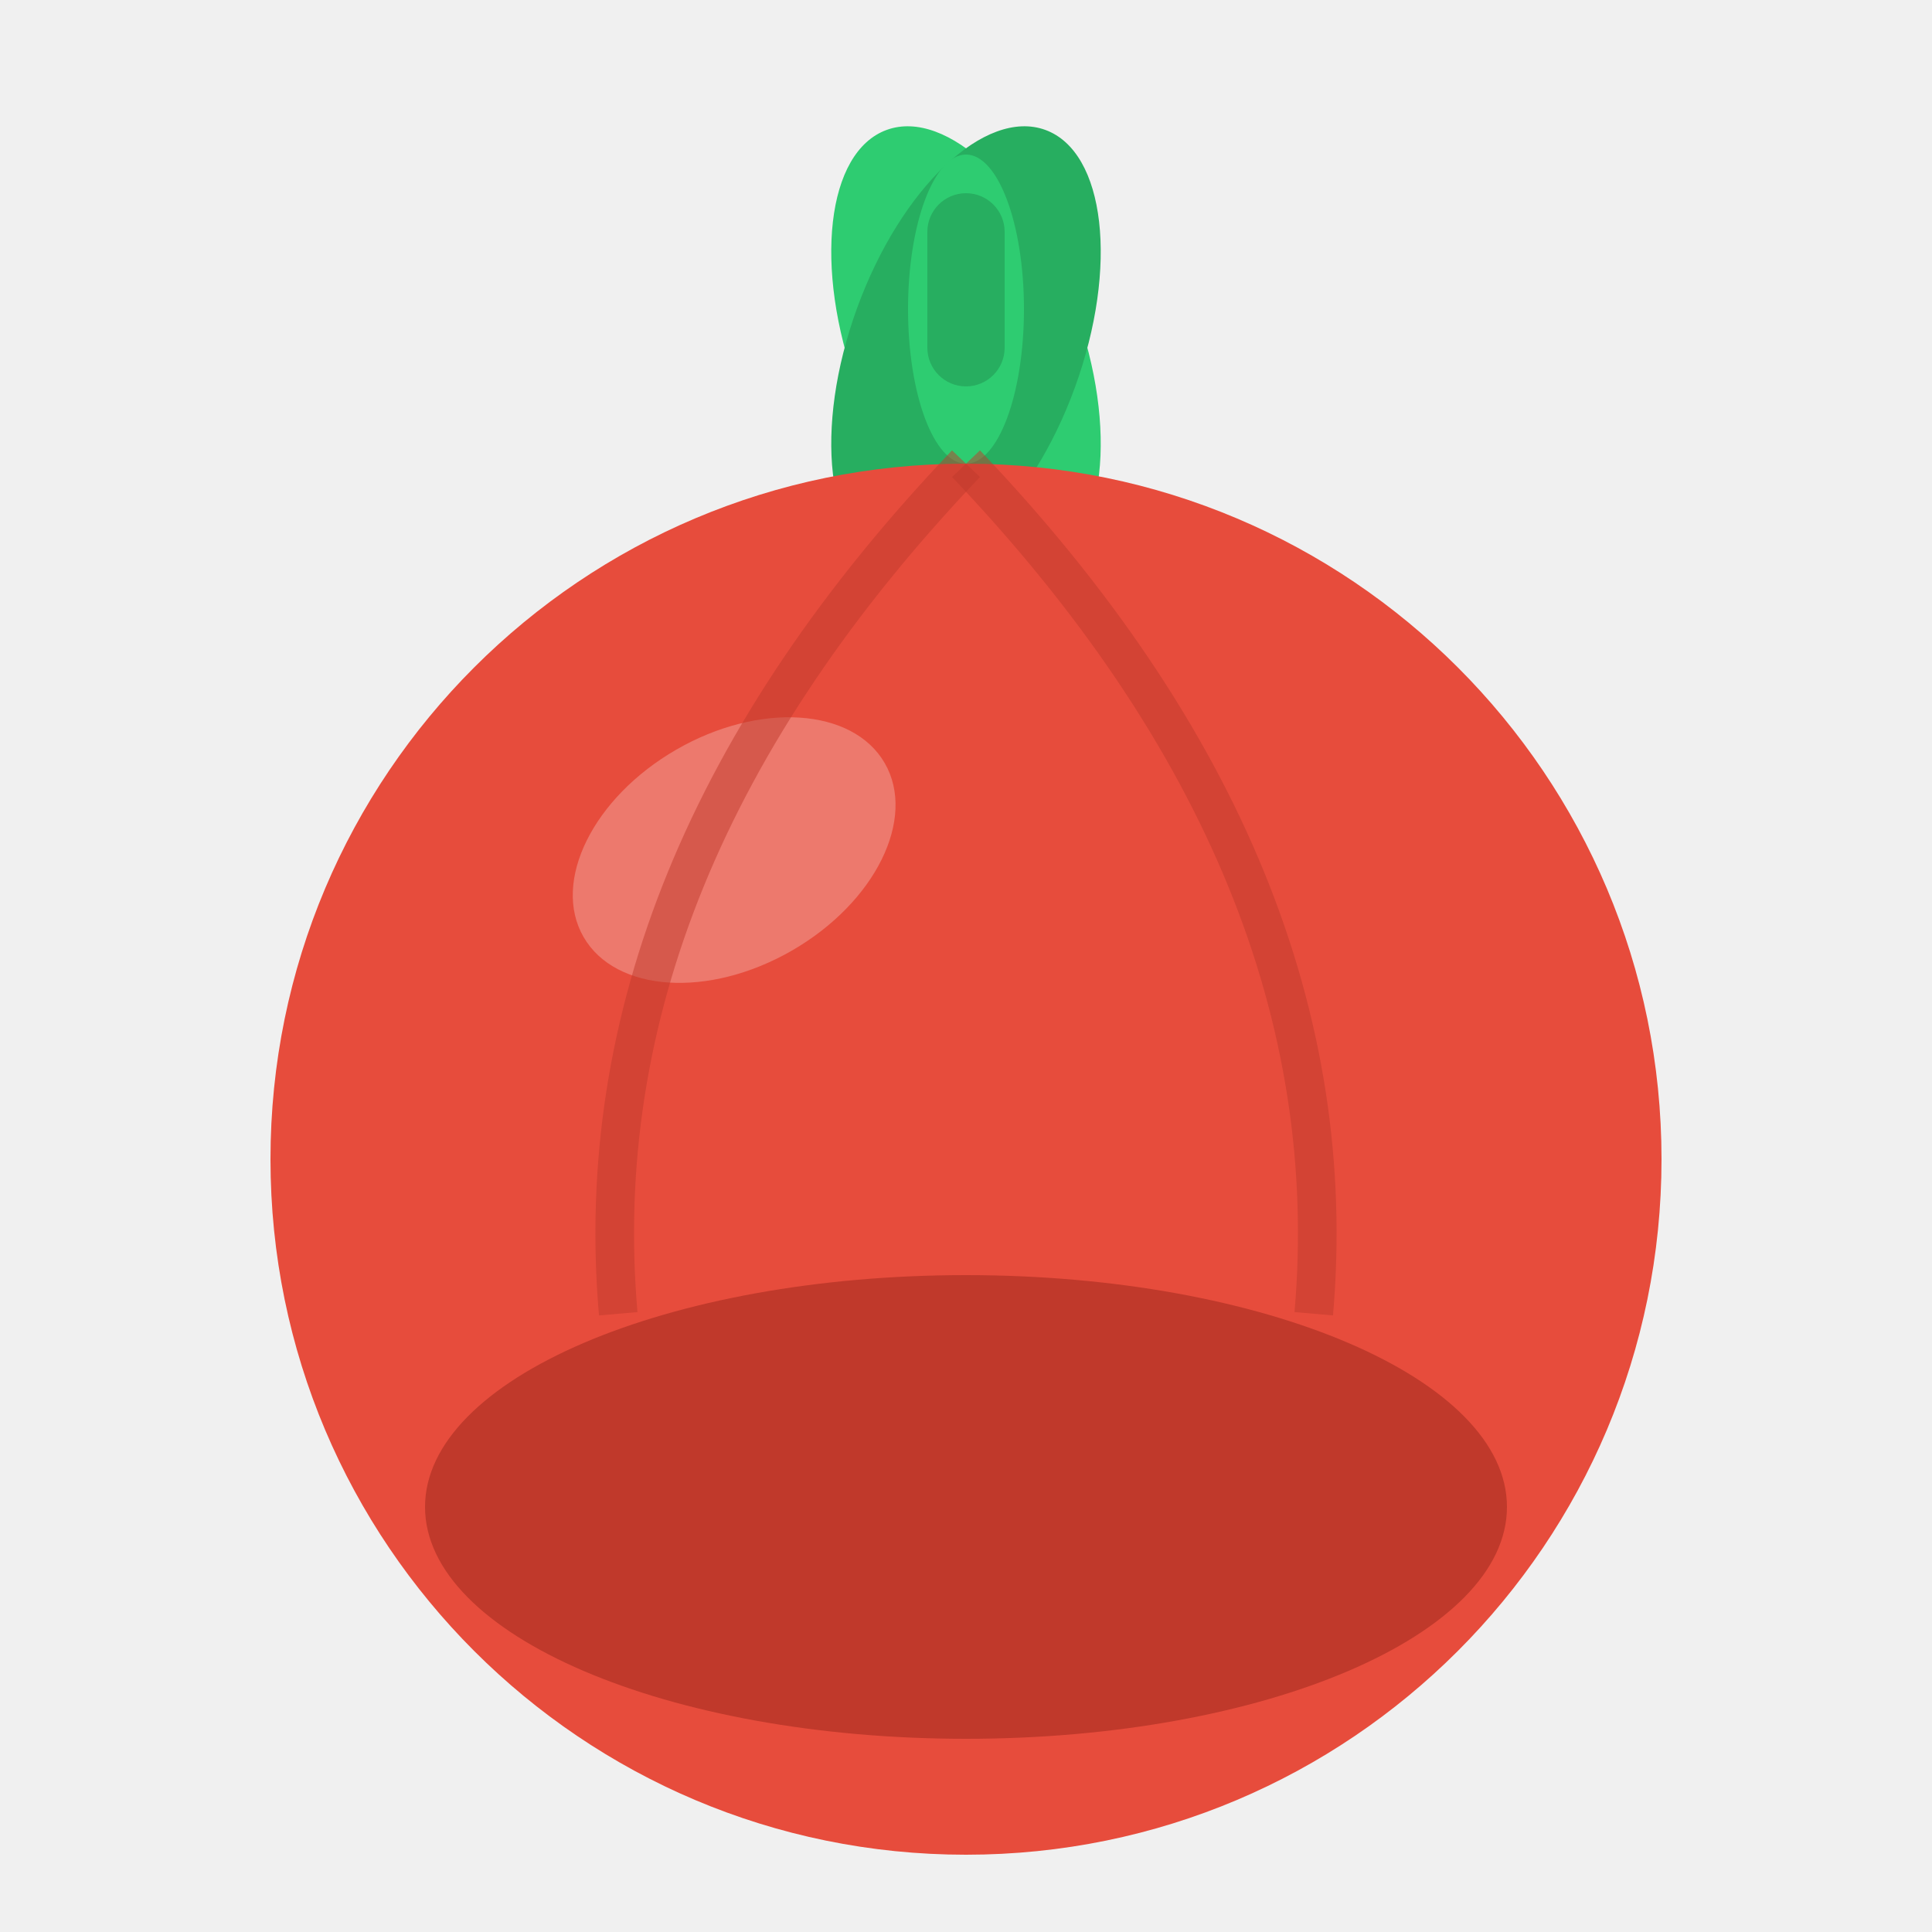
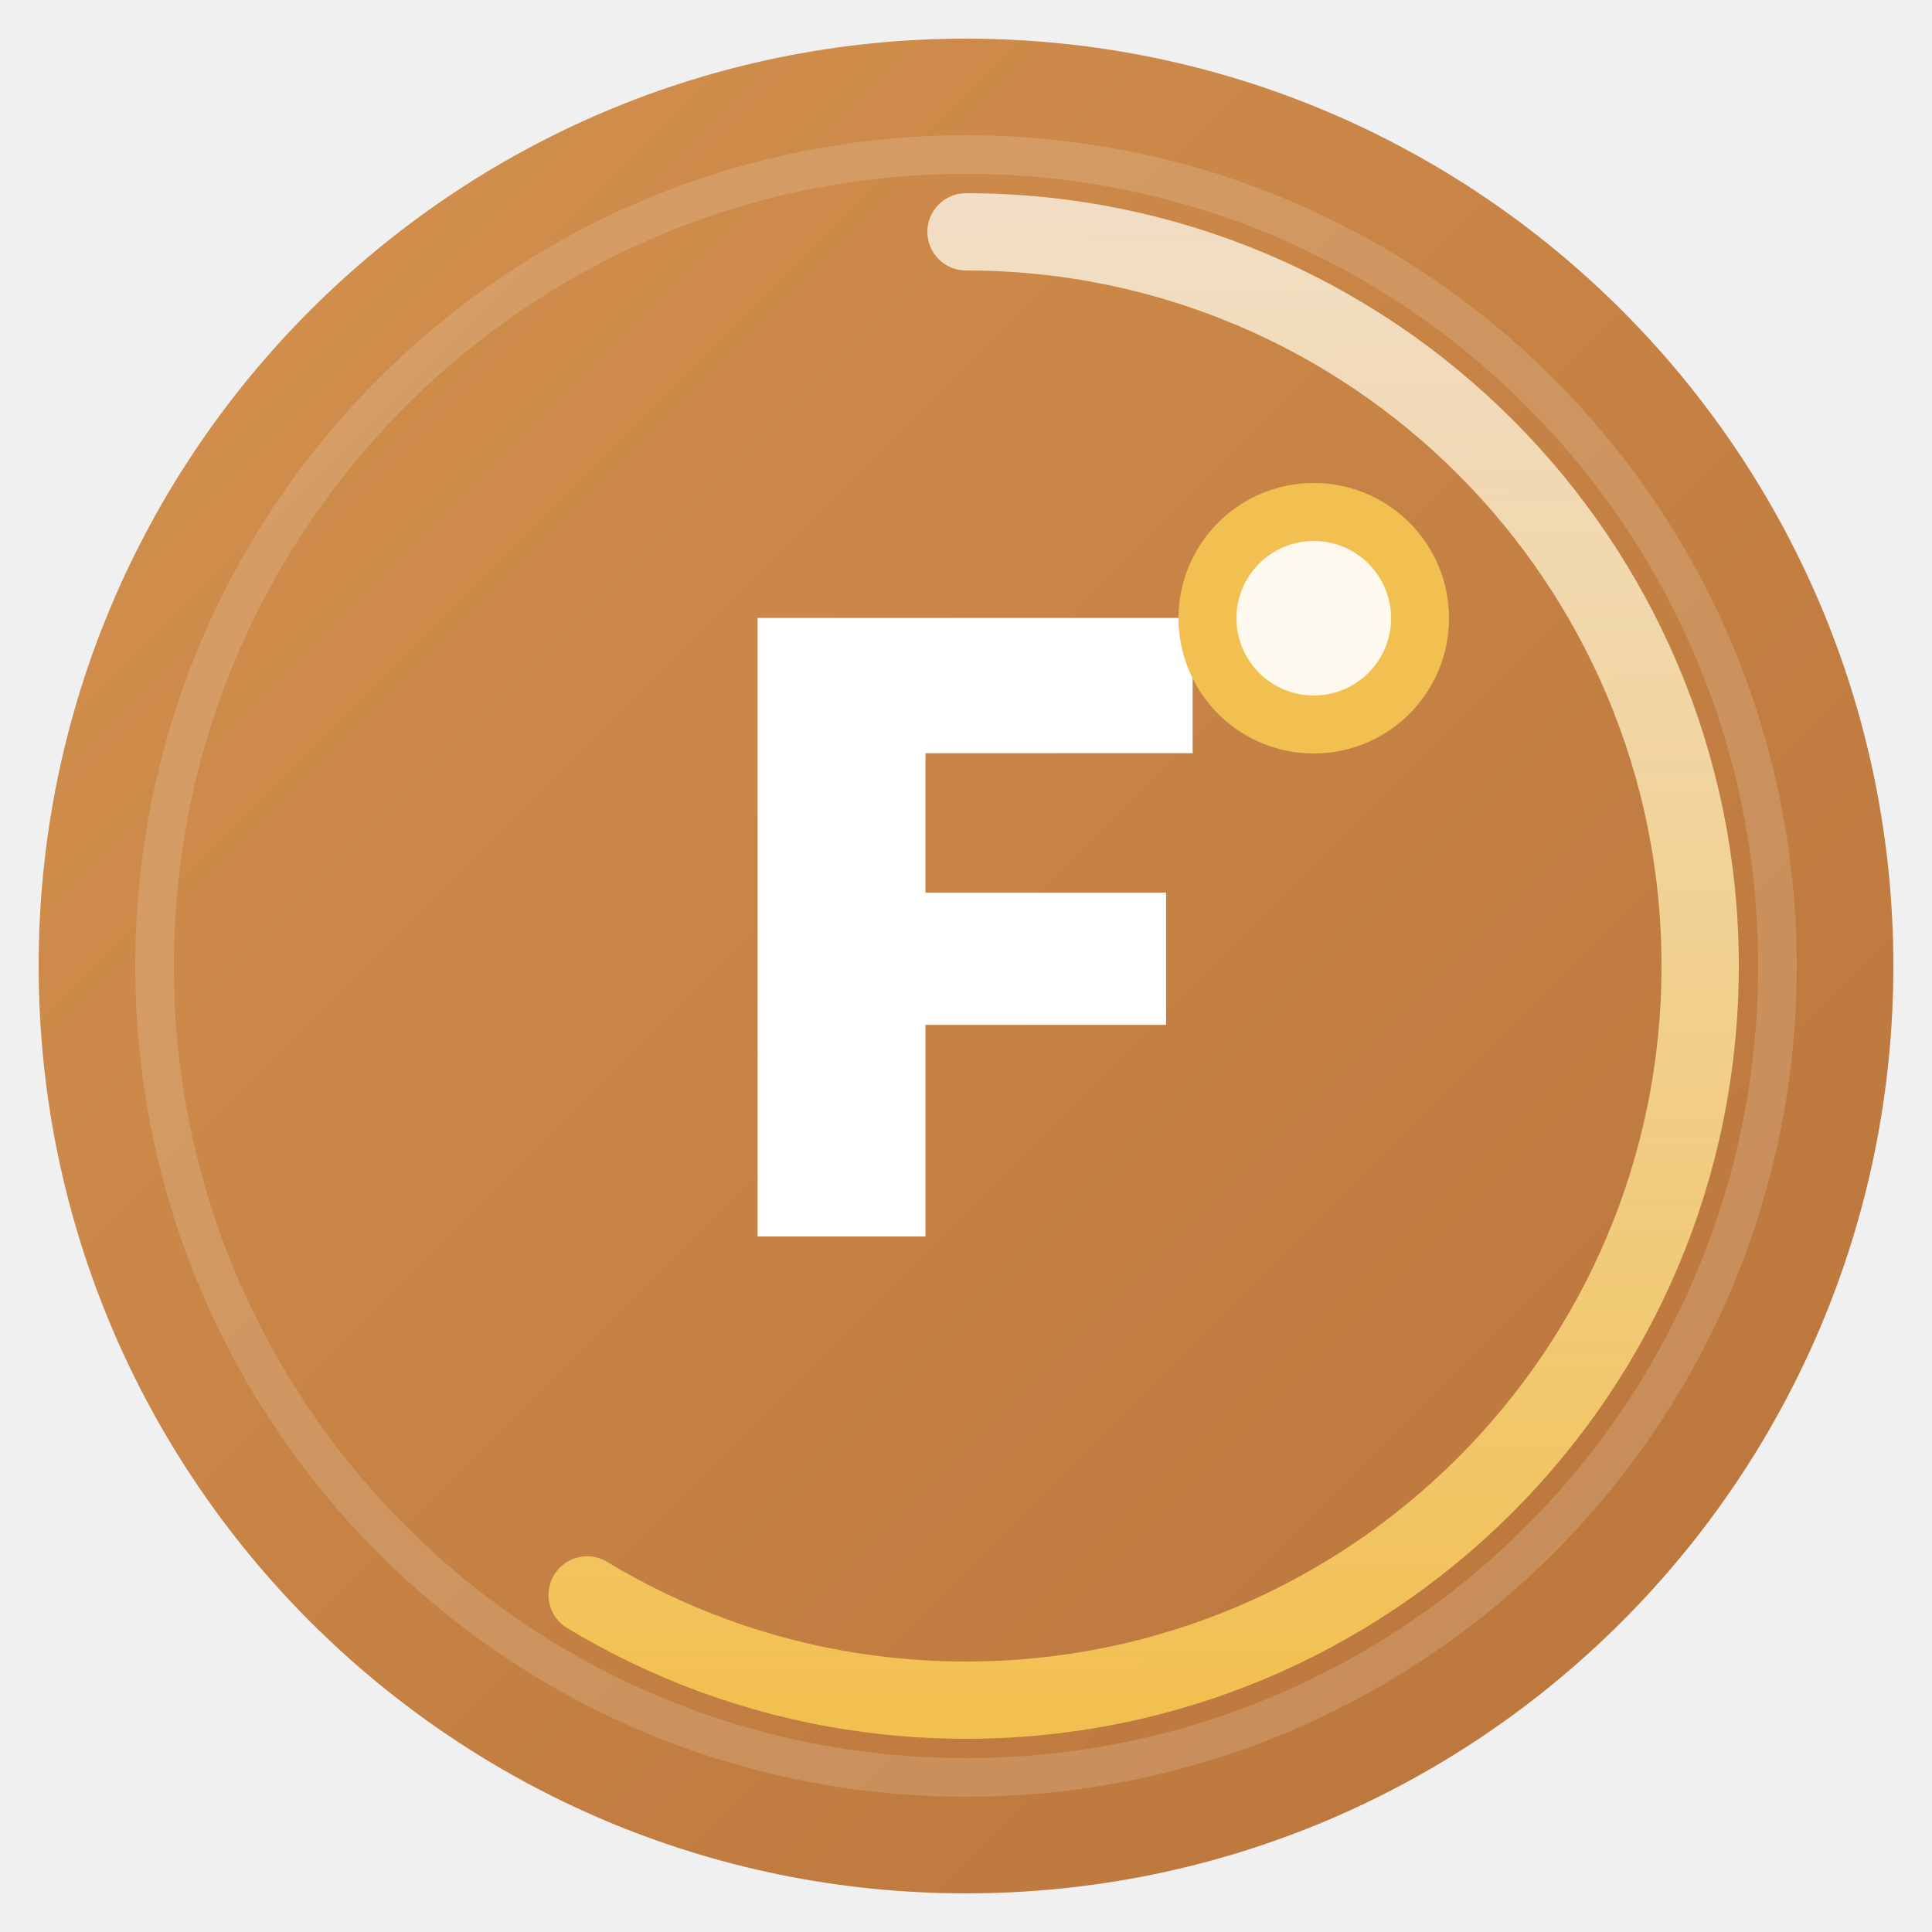
<svg xmlns="http://www.w3.org/2000/svg" viewBox="0 0 100 100">
-   <ellipse cx="50" cy="18" rx="6" ry="12" fill="#2ecc71" transform="rotate(-20 50 18)" />
-   <ellipse cx="50" cy="18" rx="6" ry="12" fill="#27ae60" transform="rotate(20 50 18)" />
-   <ellipse cx="50" cy="16" rx="3" ry="8" fill="#2ecc71" />
-   <rect x="48" y="10" width="4" height="10" rx="2" fill="#27ae60" />
-   <circle cx="50" cy="60" r="36" fill="#e74c3c" />
-   <ellipse cx="38" cy="44" rx="9" ry="6" fill="rgba(255,255,255,0.25)" transform="rotate(-30 38 44)" />
-   <ellipse cx="50" cy="78" rx="28" ry="12" fill="#c0392b" />
-   <path d="M50 24 Q30 45 32 68" stroke="#c0392b" stroke-width="2" fill="none" opacity="0.5" />
-   <path d="M50 24 Q70 45 68 68" stroke="#c0392b" stroke-width="2" fill="none" opacity="0.5" />
+   <defs>
+     <linearGradient id="bg" x1="0%" y1="0%" x2="100%" y2="100%">
+       <stop offset="0%" stop-color="#D4924F" />
+       <stop offset="100%" stop-color="#B8733A" />
+     </linearGradient>
+     <linearGradient id="ring" x1="0%" y1="0%" x2="100%" y2="0%">
+       <stop offset="0%" stop-color="#F2C050" />
+       <stop offset="100%" stop-color="#FBF3E3" stop-opacity="0.8" />
+     </linearGradient>
+   </defs>
+   <circle cx="50" cy="50" r="48" fill="url(#bg)" />
+   <circle cx="50" cy="50" r="42" fill="none" stroke="rgba(255,255,255,0.15)" stroke-width="2" />
+   <circle cx="50" cy="50" r="38" fill="none" stroke="url(#ring)" stroke-width="4" stroke-linecap="round" stroke-dasharray="200 240" stroke-dashoffset="60" transform="rotate(-90 50 50)" />
+   <text x="50" y="64" font-family="-apple-system,BlinkMacSystemFont,SF Pro Display,sans-serif" font-weight="900" font-size="44" fill="white" text-anchor="middle" letter-spacing="-2">F</text>
+   <circle cx="68" cy="32" r="7" fill="#F2C050" />
+   <circle cx="68" cy="32" r="4" fill="white" opacity="0.9" />
</svg>
